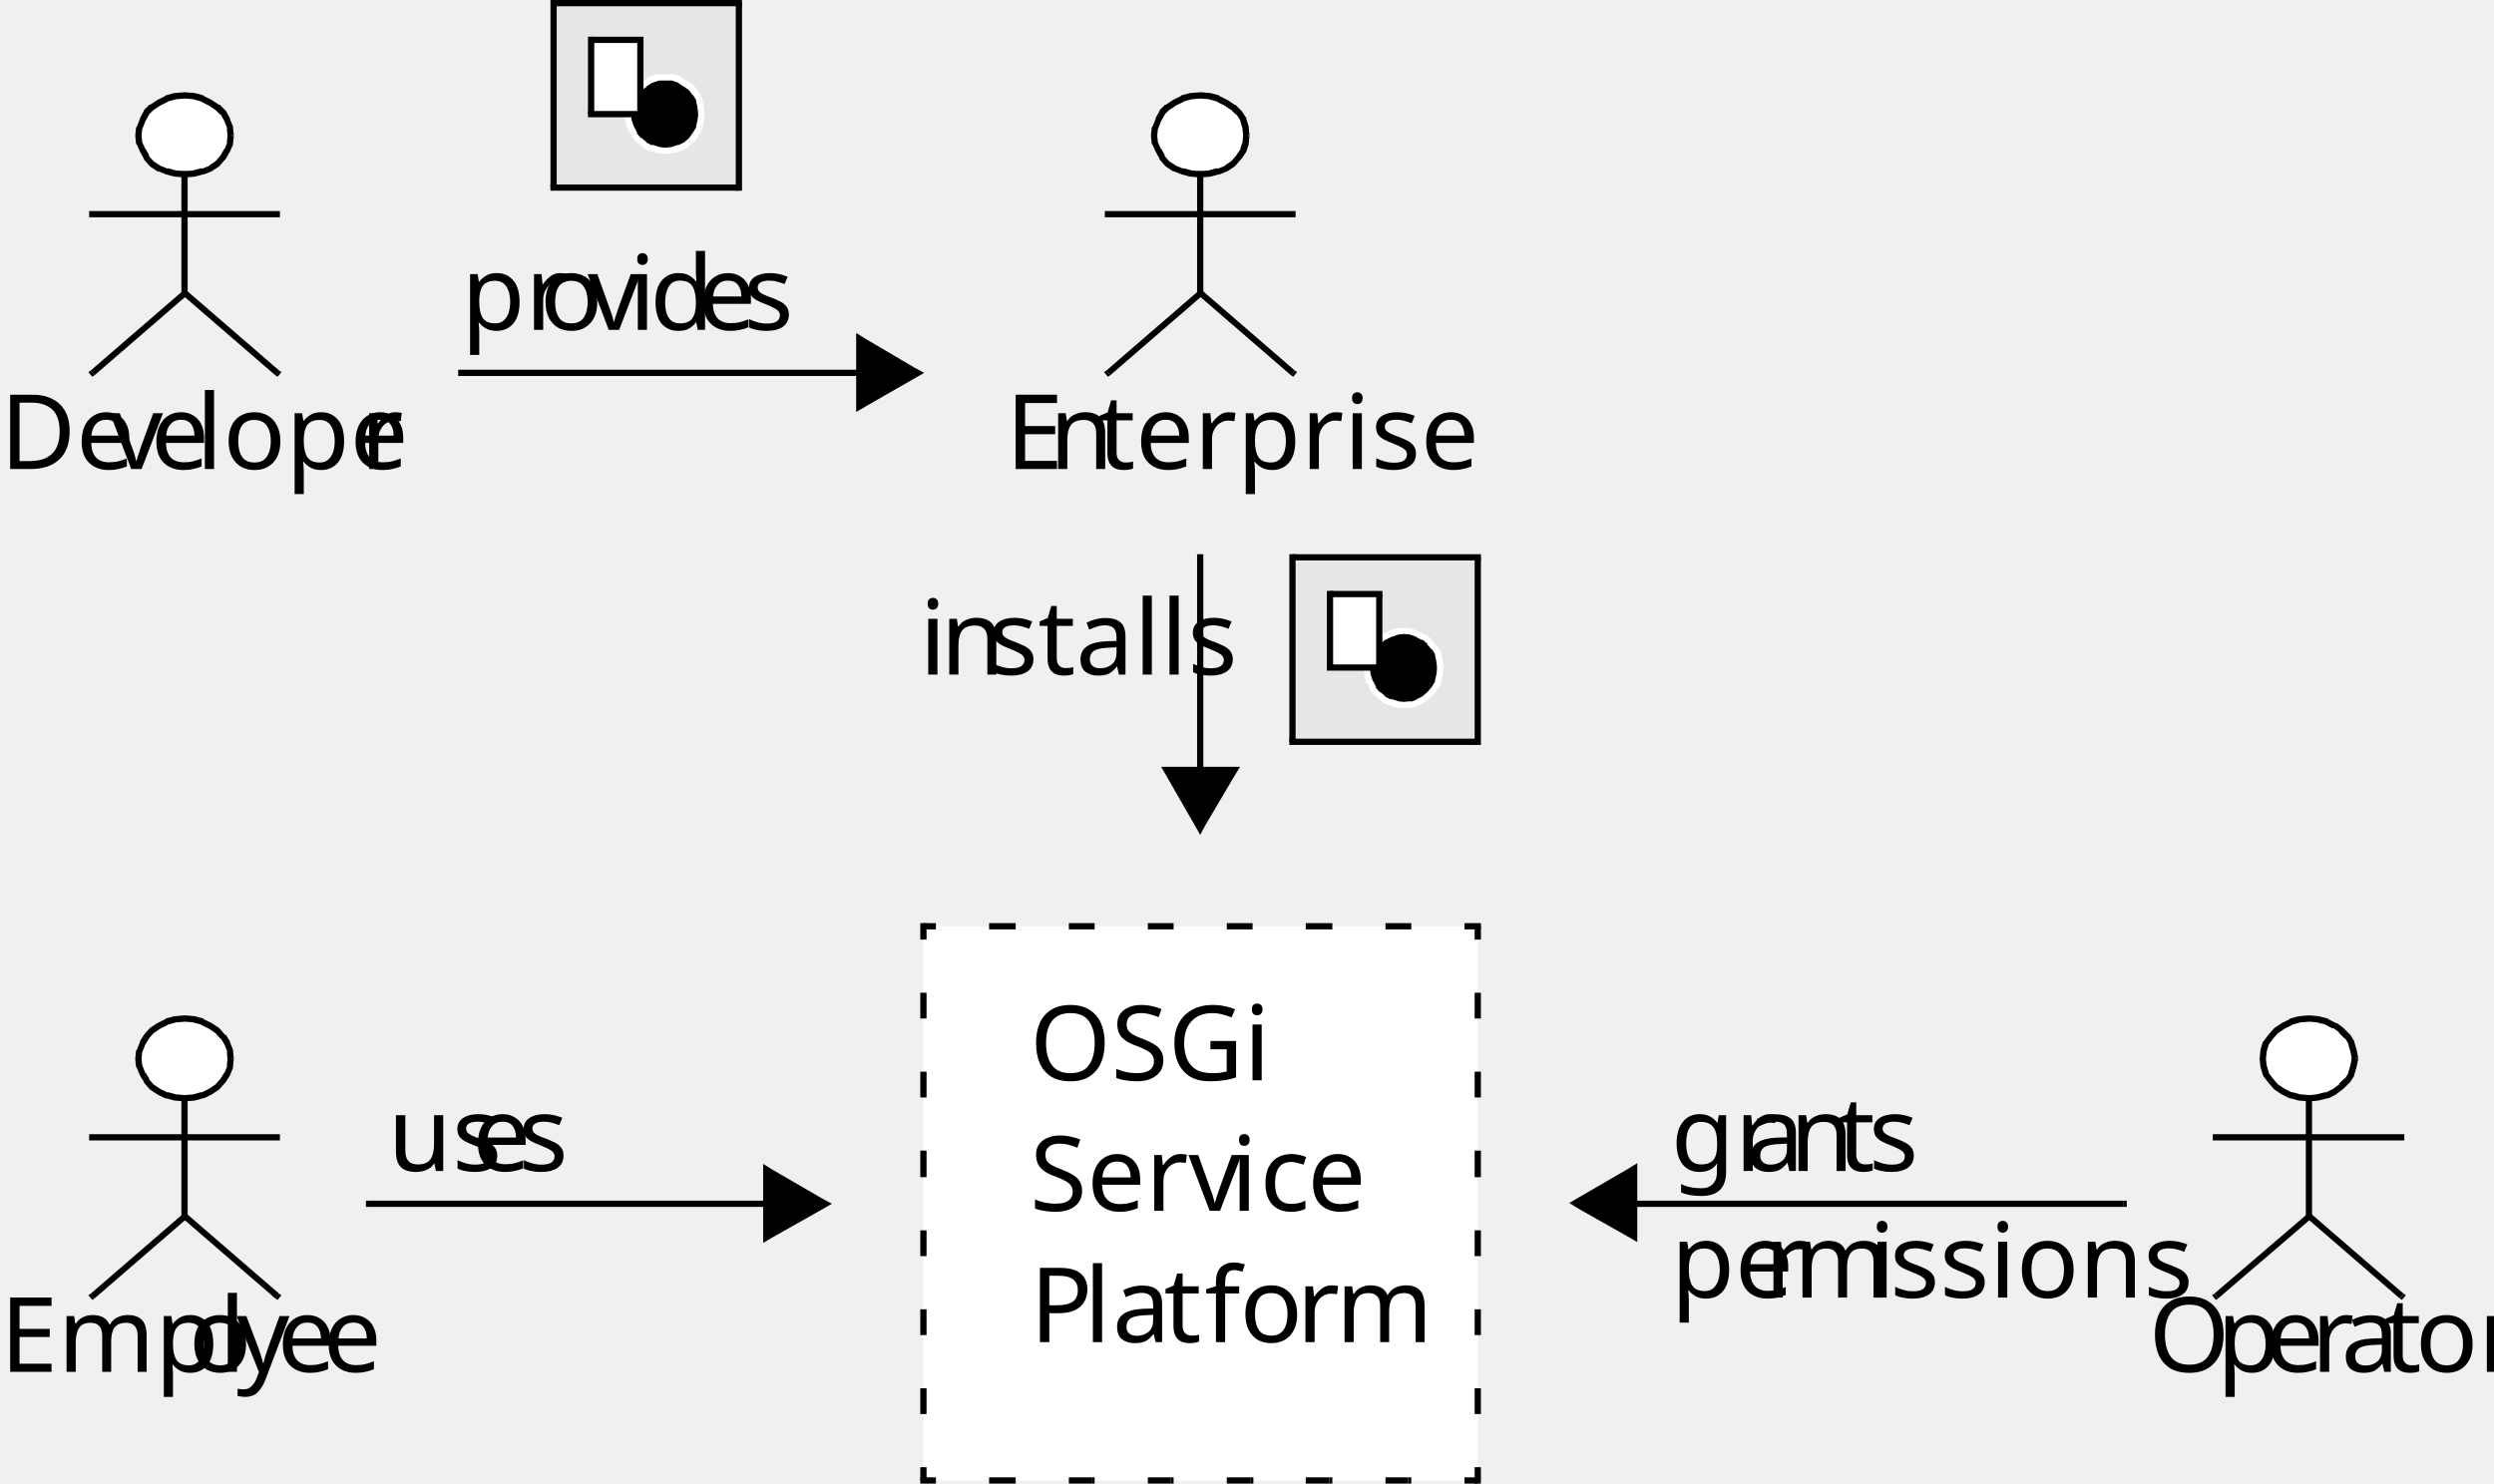
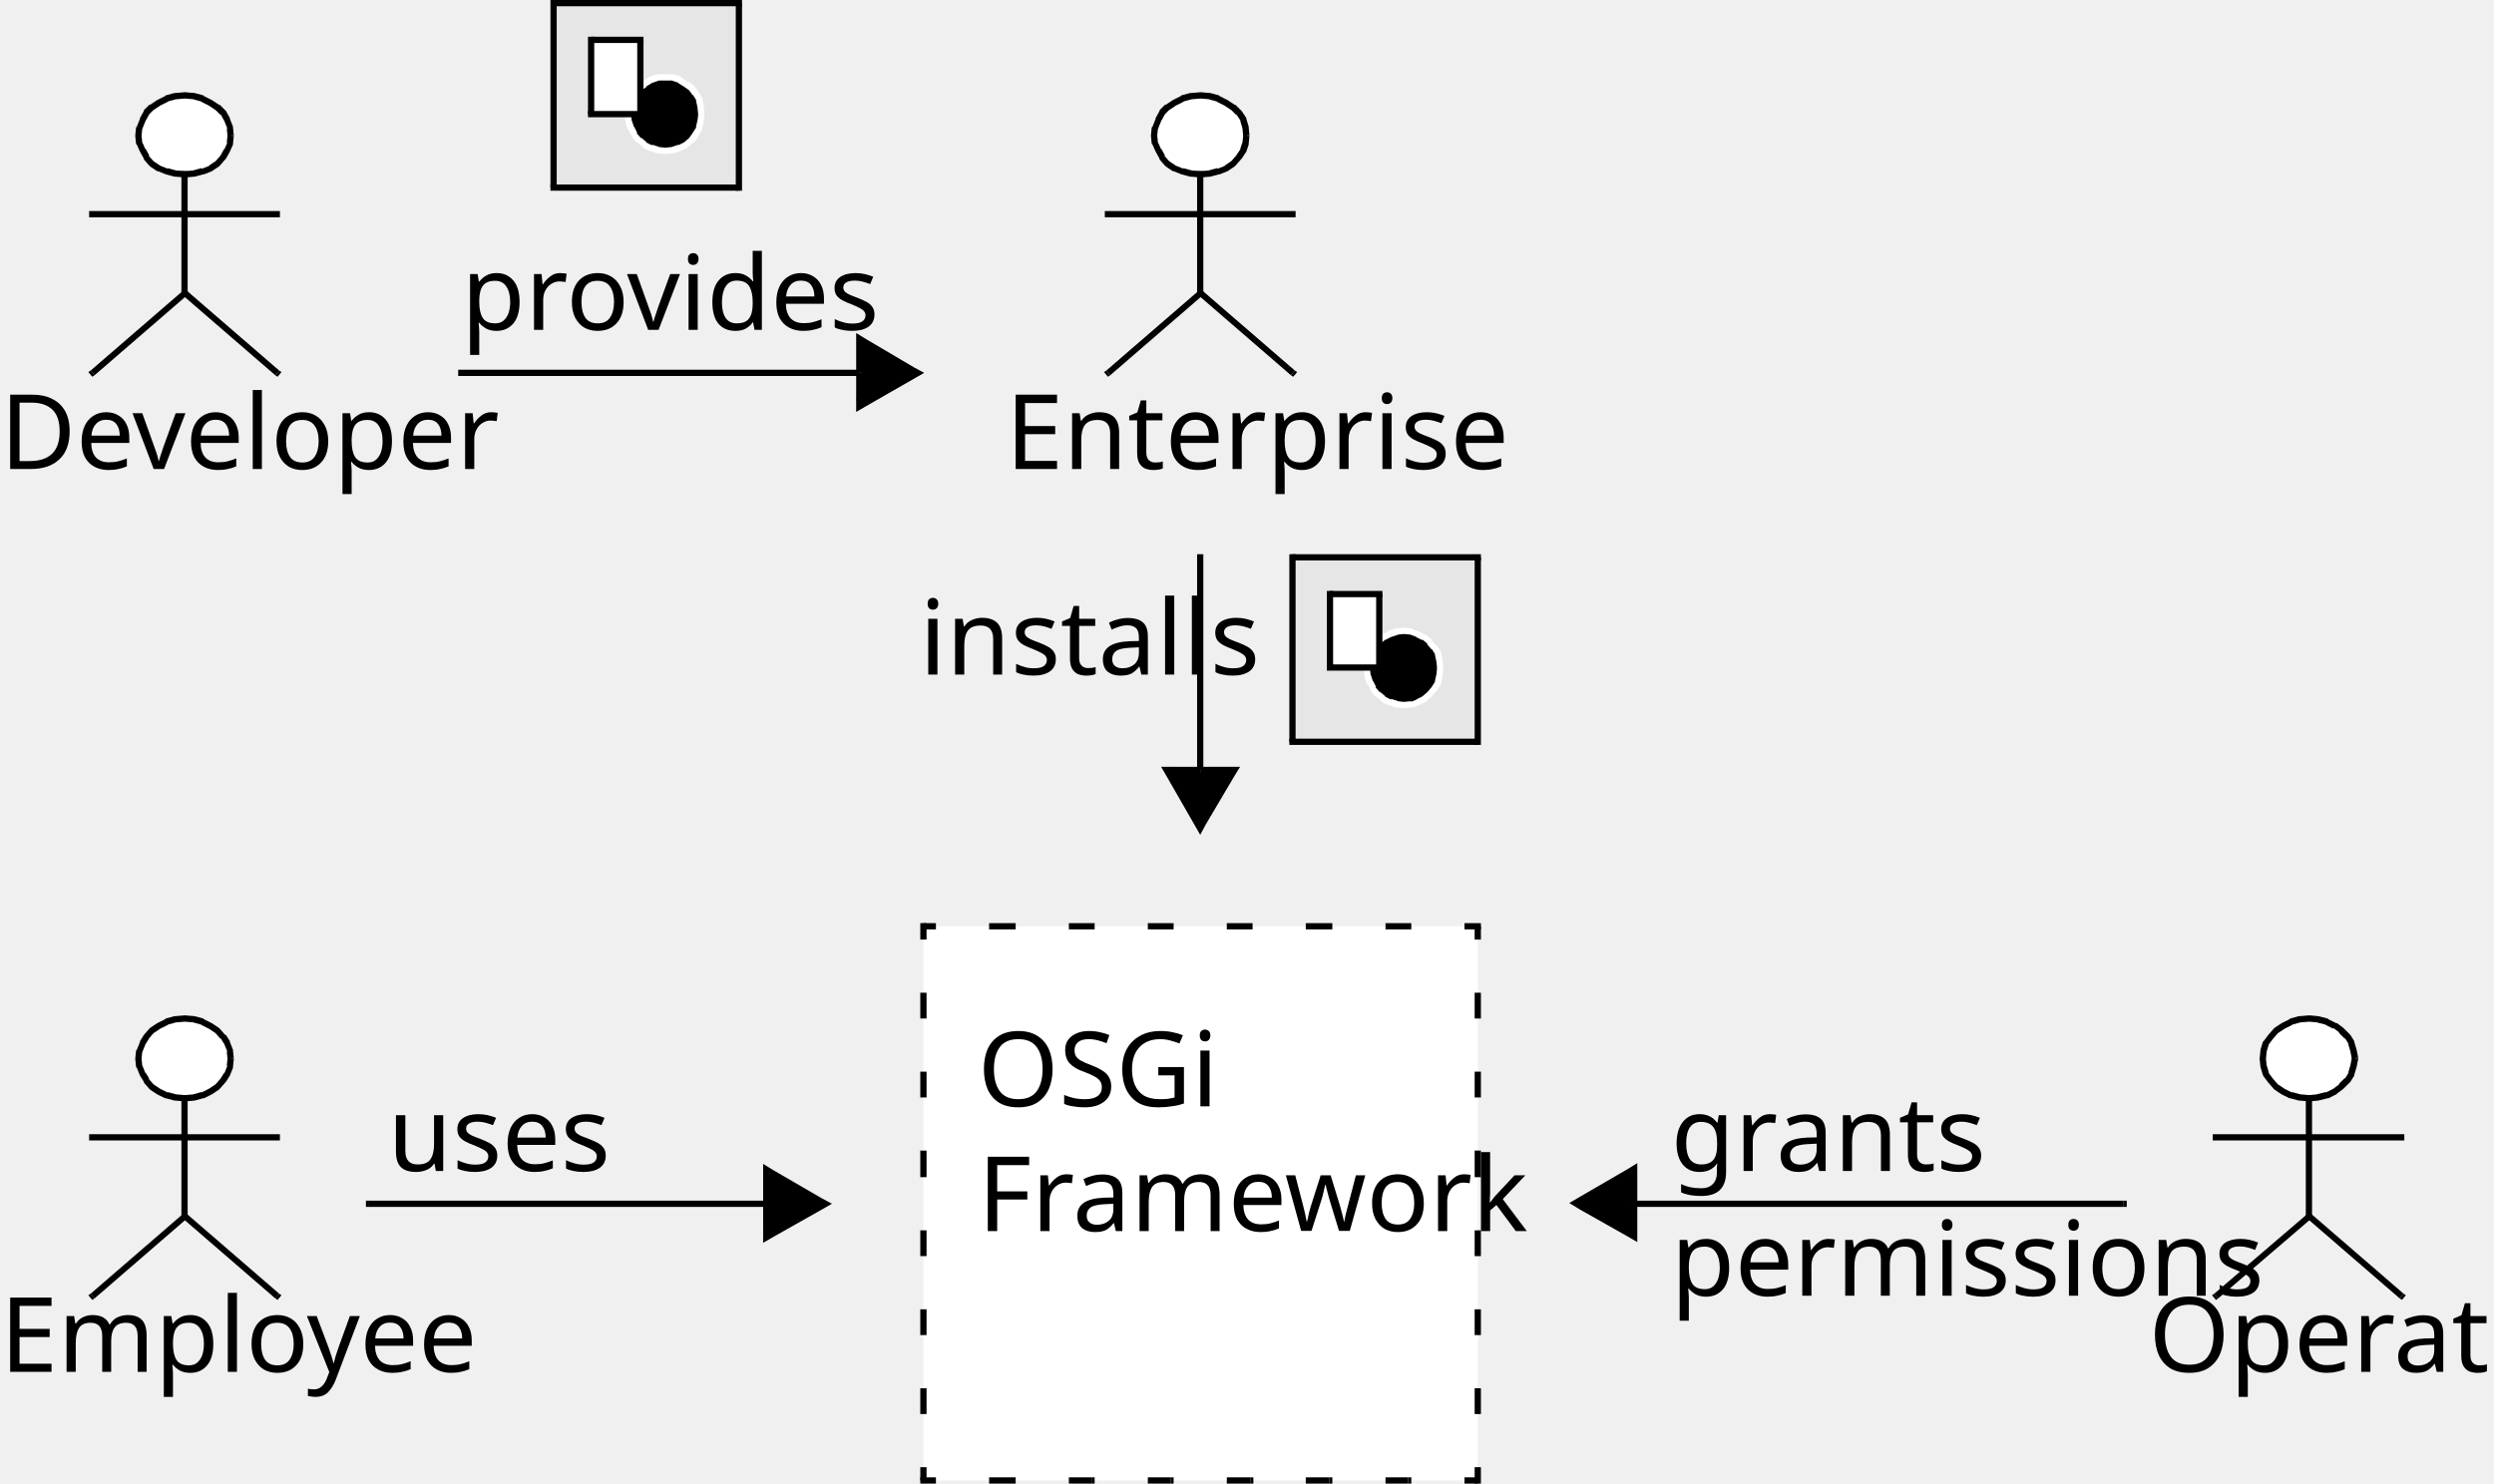
- <svg xmlns="http://www.w3.org/2000/svg" version="1.1" id="Layer_1" x="0px" y="0px" width="191.381px" height="113.879px" viewBox="0 0 191.381 113.879" style="enable-background:new 0 0 191.381 113.879;" xml:space="preserve">
-   <rect x="99.21" y="42.899" style="fill:#E6E6E6;" width="14.22" height="14.16" />
-   <polyline style="fill:#FFFFFF;" points="17.7,10.38 17.64,9.779 17.4,9.18 17.1,8.64 16.68,8.22 16.14,7.859 15.54,7.56 14.88,7.38   14.16,7.319 13.44,7.38 12.78,7.56 12.18,7.859 11.64,8.22 11.22,8.64 10.92,9.18 10.68,9.779 10.62,10.38 10.68,10.979   10.92,11.52 11.22,12.06 11.64,12.54 12.18,12.899 12.78,13.14 13.44,13.319 14.16,13.38 14.88,13.319 15.54,13.14 16.14,12.899   16.68,12.54 17.1,12.06 17.4,11.52 17.64,10.979 17.7,10.38 " />
+ <svg xmlns="http://www.w3.org/2000/svg" version="1.1" id="Layer_1" x="0px" y="0px" width="191.381px" height="113.879px" viewBox="0 0 191.381 113.879" enable-background="new 0 0 191.381 113.879" xml:space="preserve">
+   <rect x="99.21" y="42.899" fill="#E6E6E6" width="14.221" height="14.16" />
+   <polyline fill="#FFFFFF" points="17.7,10.38 17.64,9.779 17.4,9.18 17.1,8.64 16.68,8.22 16.14,7.859 15.54,7.56 14.88,7.38   14.16,7.319 13.44,7.38 12.78,7.56 12.18,7.859 11.64,8.22 11.22,8.64 10.92,9.18 10.68,9.779 10.62,10.38 10.68,10.979   10.92,11.52 11.22,12.06 11.64,12.54 12.18,12.899 12.78,13.14 13.44,13.319 14.16,13.38 14.88,13.319 15.54,13.14 16.14,12.899   16.68,12.54 17.1,12.06 17.4,11.52 17.64,10.979 17.7,10.38 " />
  <polyline points="17.46,10.439 17.4,9.84 17.46,9.899 17.22,9.3 16.92,8.76 16.92,8.819 16.5,8.399 16.56,8.46 16.02,8.1 15.42,7.8   15.48,7.8 14.82,7.62 14.88,7.62 14.16,7.56 14.22,7.56 13.5,7.62 12.84,7.8 12.9,7.8 12.3,8.1 11.76,8.46 11.82,8.399 11.4,8.819   11.46,8.76 11.16,9.3 10.92,9.899 10.92,9.84 10.86,10.439 10.86,10.38 10.92,10.979 10.92,10.92 11.16,11.46 11.16,11.399   11.46,11.939 11.4,11.939 11.82,12.42 11.76,12.359 12.3,12.72 12.9,12.96 12.84,12.899 13.5,13.08 14.22,13.14 14.16,13.14   14.88,13.08 14.82,13.08 15.48,12.899 15.48,12.96 16.08,12.72 16.02,12.72 16.56,12.359 16.5,12.42 16.92,11.939 17.22,11.399   17.22,11.46 17.46,10.92 17.4,10.979 17.46,10.38 17.94,10.439 17.88,11.04 17.88,11.1 17.64,11.64 17.34,12.18 17.28,12.24   16.86,12.72 16.8,12.779 16.26,13.14 15.66,13.38 15.6,13.38 14.94,13.56 14.22,13.62 14.16,13.62 13.44,13.56 13.38,13.56   12.72,13.38 12.12,13.14 12.06,13.14 11.52,12.779 11.46,12.72 11.04,12.24 11.04,12.18 10.74,11.64 10.5,11.1 10.44,11.04   10.38,10.439 10.38,10.38 10.44,9.779 10.5,9.72 10.74,9.12 10.74,9.06 11.04,8.52 11.04,8.46 11.46,8.04 11.52,8.04 12.06,7.68   12.66,7.38 12.72,7.319 13.38,7.14 13.44,7.14 14.16,7.08 14.22,7.08 14.94,7.14 15.6,7.319 15.66,7.38 16.26,7.68 16.8,8.04   16.86,8.04 17.34,8.52 17.64,9.06 17.64,9.12 17.88,9.72 17.88,9.779 17.94,10.38 " />
  <polyline points="17.46,10.38 17.46,10.439 17.94,10.38 17.94,10.439 " />
  <rect x="13.92" y="13.14" width="0.48" height="0.24" />
  <rect x="13.92" y="13.38" width="0.48" height="9.36" />
  <polyline points="14.34,22.319 14.16,22.2 13.86,22.56 14.04,22.68 " />
  <polyline points="21.42,28.439 21.6,28.56 21.3,28.92 21.12,28.8 " />
  <polyline points="14.34,22.319 14.04,22.68 21.12,28.8 21.42,28.439 " />
  <polyline points="14.34,22.68 14.52,22.56 14.22,22.2 14.04,22.319 " />
  <polyline points="7.26,28.8 7.08,28.92 6.78,28.56 6.96,28.439 " />
  <polyline points="14.34,22.68 14.04,22.319 6.96,28.439 7.26,28.8 " />
  <rect x="6.84" y="16.2" width="14.64" height="0.479" />
-   <polyline style="fill:#FFFFFF;" points="95.64,10.38 95.58,9.779 95.4,9.18 95.04,8.64 94.62,8.22 94.08,7.859 93.48,7.56   92.82,7.38 92.1,7.319 91.379,7.38 90.72,7.56 90.12,7.859 89.58,8.22 89.16,8.64 88.86,9.18 88.62,9.779 88.56,10.38 88.62,10.979   88.86,11.52 89.16,12.06 89.58,12.54 90.12,12.899 90.72,13.14 91.379,13.319 92.1,13.38 92.82,13.319 93.48,13.14 94.08,12.899   94.62,12.54 95.04,12.06 95.4,11.52 95.58,10.979 95.64,10.38 " />
+   <polyline fill="#FFFFFF" points="95.64,10.38 95.58,9.779 95.4,9.18 95.04,8.64 94.62,8.22 94.08,7.859 93.48,7.56 92.82,7.38   92.1,7.319 91.379,7.38 90.72,7.56 90.12,7.859 89.58,8.22 89.16,8.64 88.86,9.18 88.62,9.779 88.56,10.38 88.62,10.979   88.86,11.52 89.16,12.06 89.58,12.54 90.12,12.899 90.72,13.14 91.379,13.319 92.1,13.38 92.82,13.319 93.48,13.14 94.08,12.899   94.62,12.54 95.04,12.06 95.4,11.52 95.58,10.979 95.64,10.38 " />
  <polyline points="95.4,10.439 95.339,9.84 95.16,9.24 95.22,9.3 94.86,8.76 94.86,8.819 94.44,8.399 94.5,8.46 93.959,8.1   93.36,7.8 93.419,7.8 92.76,7.62 92.82,7.62 92.1,7.56 92.16,7.56 91.44,7.62 90.78,7.8 90.839,7.8 90.24,8.1 89.7,8.46   89.76,8.399 89.339,8.819 89.4,8.76 89.1,9.3 88.86,9.899 88.86,9.84 88.799,10.439 88.799,10.38 88.86,10.979 88.86,10.92   89.1,11.46 89.1,11.399 89.4,11.939 89.339,11.939 89.76,12.42 89.7,12.359 90.24,12.72 90.839,12.96 90.78,12.899 91.44,13.08   92.16,13.14 92.1,13.14 92.82,13.08 92.76,13.08 93.419,12.899 93.419,12.96 94.02,12.72 93.959,12.72 94.5,12.359 94.44,12.42   94.86,11.939 95.22,11.399 95.16,11.46 95.339,10.92 95.339,10.979 95.4,10.38 95.879,10.439 95.82,11.04 95.82,11.1 95.64,11.64   95.28,12.18 95.22,12.24 94.799,12.72 94.74,12.779 94.2,13.14 93.6,13.38 93.54,13.38 92.879,13.56 92.16,13.62 92.1,13.62   91.379,13.56 91.32,13.56 90.66,13.38 90.06,13.14 90,13.14 89.459,12.779 89.4,12.72 88.98,12.24 88.98,12.18 88.68,11.64   88.44,11.1 88.379,11.04 88.32,10.439 88.32,10.38 88.379,9.779 88.44,9.72 88.68,9.12 88.68,9.06 88.98,8.52 88.98,8.46 89.4,8.04   89.459,8.04 90,7.68 90.6,7.38 90.66,7.319 91.32,7.14 91.379,7.14 92.1,7.08 92.16,7.08 92.879,7.14 93.54,7.319 93.6,7.38   94.2,7.68 94.74,8.04 94.799,8.04 95.28,8.52 95.64,9.06 95.64,9.12 95.82,9.72 95.82,9.779 95.879,10.38 " />
  <polyline points="95.4,10.38 95.4,10.439 95.879,10.38 95.879,10.439 " />
  <rect x="91.86" y="13.14" width="0.479" height="9.601" />
  <polyline points="92.28,22.319 92.1,22.2 91.799,22.56 91.98,22.68 " />
  <polyline points="99.36,28.439 99.54,28.56 99.24,28.92 99.06,28.8 " />
  <polyline points="92.28,22.319 91.98,22.68 99.06,28.8 99.36,28.439 " />
  <polyline points="92.28,22.68 92.459,22.56 92.16,22.2 91.98,22.319 " />
  <polyline points="85.2,28.8 85.02,28.92 84.72,28.56 84.9,28.439 " />
  <polyline points="92.28,22.68 91.98,22.319 84.9,28.439 85.2,28.8 " />
  <rect x="84.78" y="16.2" width="14.64" height="0.479" />
-   <polyline style="fill:#FFFFFF;" points="180.72,81.241 180.601,80.64 180.419,80.04 180.12,79.56 179.64,79.081 179.16,78.719   178.56,78.42 177.839,78.241 177.181,78.18 176.459,78.241 175.799,78.42 175.2,78.719 174.66,79.081 174.24,79.56 173.879,80.04   173.7,80.64 173.64,81.241 173.7,81.84 173.879,82.439 174.24,82.92 174.66,83.399 175.2,83.76 175.799,84.06 176.459,84.241   177.181,84.299 177.839,84.241 178.56,84.06 179.16,83.76 179.64,83.399 180.12,82.92 180.419,82.439 180.601,81.84 180.72,81.241   " />
-   <polyline points="180.479,81.299 180.36,80.7 180.181,80.1 180.24,80.161 179.94,79.68 179.94,79.741 179.459,79.26 179.521,79.26   179.04,78.899 179.04,78.959 178.44,78.661 178.5,78.661 177.78,78.479 177.839,78.479 177.181,78.42 177.24,78.42 176.521,78.479   175.86,78.661 175.919,78.661 175.319,78.959 174.78,79.319 174.839,79.26 174.419,79.741 174.06,80.219 174.12,80.1 173.94,80.7   173.879,81.299 173.879,81.241 173.94,81.84 173.94,81.779 174.12,82.379 174.06,82.319 174.419,82.799 174.839,83.279   174.78,83.219 175.319,83.581 175.919,83.879 175.86,83.819 176.521,84 177.24,84.06 177.181,84.06 177.839,84 177.78,84   178.5,83.819 178.44,83.879 179.04,83.581 179.521,83.219 179.459,83.219 179.94,82.741 179.94,82.799 180.24,82.319   180.181,82.379 180.36,81.779 180.479,81.18 180.959,81.299 180.839,81.899 180.66,82.5 180.66,82.56 180.36,83.04 179.819,83.581   179.339,83.939 179.28,84 178.681,84.299 178.62,84.299 177.899,84.479 177.24,84.54 177.181,84.54 176.459,84.479 176.399,84.479   175.74,84.299 175.681,84.299 175.08,84 174.54,83.64 174.479,83.581 174.06,83.1 173.7,82.62 173.64,82.5 173.459,81.899   173.399,81.299 173.399,81.241 173.459,80.64 173.459,80.581 173.64,79.979 173.7,79.92 174.06,79.439 174.479,78.959   174.54,78.899 175.08,78.54 175.681,78.241 175.74,78.18 176.399,78 176.459,78 177.181,77.939 177.24,77.939 177.899,78   178.62,78.18 178.681,78.241 179.28,78.54 179.339,78.54 179.819,78.899 180.36,79.439 180.66,79.92 180.66,79.979 180.839,80.581   180.959,81.18 " />
+   <polyline fill="#FFFFFF" points="180.72,81.241 180.601,80.641 180.419,80.04 180.12,79.561 179.64,79.081 179.16,78.719   178.56,78.42 177.839,78.241 177.181,78.18 176.459,78.241 175.799,78.42 175.2,78.719 174.66,79.081 174.24,79.561 173.879,80.04   173.7,80.641 173.64,81.241 173.7,81.84 173.879,82.439 174.24,82.92 174.66,83.398 175.2,83.76 175.799,84.061 176.459,84.241   177.181,84.299 177.839,84.241 178.56,84.061 179.16,83.76 179.64,83.398 180.12,82.92 180.419,82.439 180.601,81.84 180.72,81.241   " />
+   <polyline points="180.479,81.299 180.36,80.7 180.181,80.1 180.24,80.161 179.94,79.68 179.94,79.741 179.459,79.26 179.521,79.26   179.04,78.898 179.04,78.959 178.44,78.661 178.5,78.661 177.78,78.479 177.839,78.479 177.181,78.42 177.24,78.42 176.521,78.479   175.86,78.661 175.919,78.661 175.319,78.959 174.78,79.318 174.839,79.26 174.419,79.741 174.06,80.219 174.12,80.1 173.94,80.7   173.879,81.299 173.879,81.241 173.94,81.84 173.94,81.779 174.12,82.379 174.06,82.318 174.419,82.799 174.839,83.279   174.78,83.219 175.319,83.581 175.919,83.879 175.86,83.818 176.521,84 177.24,84.061 177.181,84.061 177.839,84 177.78,84   178.5,83.818 178.44,83.879 179.04,83.581 179.521,83.219 179.459,83.219 179.94,82.741 179.94,82.799 180.24,82.318   180.181,82.379 180.36,81.779 180.479,81.18 180.959,81.299 180.839,81.898 180.66,82.5 180.66,82.561 180.36,83.04 179.819,83.581   179.339,83.939 179.28,84 178.681,84.299 178.62,84.299 177.899,84.479 177.24,84.54 177.181,84.54 176.459,84.479 176.399,84.479   175.74,84.299 175.681,84.299 175.08,84 174.54,83.641 174.479,83.581 174.06,83.1 173.7,82.62 173.64,82.5 173.459,81.898   173.399,81.299 173.399,81.241 173.459,80.641 173.459,80.581 173.64,79.979 173.7,79.92 174.06,79.439 174.479,78.959   174.54,78.898 175.08,78.54 175.681,78.241 175.74,78.18 176.399,78 176.459,78 177.181,77.939 177.24,77.939 177.899,78   178.62,78.18 178.681,78.241 179.28,78.54 179.339,78.54 179.819,78.898 180.36,79.439 180.66,79.92 180.66,79.979 180.839,80.581   180.959,81.18 " />
  <polyline points="180.479,81.18 180.479,81.299 180.959,81.18 180.959,81.299 " />
-   <rect x="176.94" y="84.06" width="0.479" height="9.54" />
-   <polyline points="177.36,93.18 177.181,93.06 176.879,93.42 177.06,93.54 " />
+   <rect x="176.94" y="84.061" width="0.479" height="9.539" />
+   <polyline points="177.36,93.18 177.181,93.061 176.879,93.42 177.06,93.54 " />
  <polyline points="184.44,99.299 184.62,99.42 184.319,99.779 184.14,99.661 " />
  <polyline points="177.36,93.18 177.06,93.54 184.14,99.661 184.44,99.299 " />
-   <polyline points="177.36,93.54 177.54,93.42 177.24,93.06 177.06,93.18 " />
+   <polyline points="177.36,93.54 177.54,93.42 177.24,93.061 177.06,93.18 " />
  <polyline points="170.22,99.661 170.04,99.779 169.74,99.42 169.919,99.299 " />
  <polyline points="177.36,93.54 177.06,93.18 169.919,99.299 170.22,99.661 " />
-   <rect x="169.799" y="87.06" width="14.7" height="0.479" />
-   <text transform="matrix(1 0 0 1 0 36.0005)" style="font-family:'ProductusBook'; font-size:7.98;">De</text>
-   <text transform="matrix(1 0 0 1 8.4429 36.0005)" style="font-family:'ProductusBook'; font-size:7.98;">v</text>
-   <text transform="matrix(1 0 0 1 11.563 36.0005)" style="font-family:'ProductusBook'; font-size:7.98;">e</text>
-   <text transform="matrix(1 0 0 1 15.0498 36.0005)" style="font-family:'ProductusBook'; font-size:7.98;">lope</text>
-   <text transform="matrix(1 0 0 1 27.6582 36.0005)" style="font-family:'ProductusBook'; font-size:7.98;">r</text>
-   <text transform="matrix(1 0 0 1 164.8799 105.3003)" style="font-family:'ProductusBook'; font-size:7.98;">O</text>
-   <text transform="matrix(1 0 0 1 170.1074 105.3003)" style="font-family:'ProductusBook'; font-size:7.98;">p</text>
-   <text transform="matrix(1 0 0 1 173.8252 105.3003)" style="font-family:'ProductusBook'; font-size:7.98;">e</text>
-   <text transform="matrix(1 0 0 1 177.3604 105.3003)" style="font-family:'ProductusBook'; font-size:7.98;">r</text>
-   <text transform="matrix(1 0 0 1 179.6357 105.3003)" style="font-family:'ProductusBook'; font-size:7.98;">a</text>
-   <text transform="matrix(1 0 0 1 182.9395 105.3003)" style="font-family:'ProductusBook'; font-size:7.98;">t</text>
-   <text transform="matrix(1 0 0 1 185.333 105.3003)" style="font-family:'ProductusBook'; font-size:7.98;">or</text>
-   <text transform="matrix(1 0 0 1 77.1597 36.0005)" style="font-family:'ProductusBook'; font-size:7.98;">E</text>
-   <text transform="matrix(1 0 0 1 80.5269 36.0005)" style="font-family:'ProductusBook'; font-size:7.98;">n</text>
-   <text transform="matrix(1 0 0 1 84.2456 36.0005)" style="font-family:'ProductusBook'; font-size:7.98;">terprise</text>
-   <rect x="70.86" y="71.1" style="fill:#FFFFFF;" width="42.54" height="42.54" />
+   <rect x="169.799" y="87.061" width="14.7" height="0.479" />
+   <text transform="matrix(1 0 0 1 0 36)" font-family="'ProductusBook'" font-size="7.98">Developer</text>
+   <text transform="matrix(1 0 0 1 164.8799 105.3008)" font-family="'ProductusBook'" font-size="7.98">Operator</text>
+   <text transform="matrix(1 0 0 1 77.1597 36)" font-family="'ProductusBook'" font-size="7.98">Enterprise</text>
+   <rect x="70.86" y="71.1" fill="#FFFFFF" width="42.54" height="42.541" />
  <rect x="70.62" y="70.859" width="0.48" height="1.261" />
  <rect x="70.86" y="70.859" width="0.96" height="0.479" />
  <rect x="75.9" y="70.859" width="2.04" height="0.479" />
  <rect x="82.02" y="70.859" width="1.979" height="0.479" />
  <rect x="88.08" y="70.859" width="1.98" height="0.479" />
  <rect x="94.14" y="70.859" width="1.979" height="0.479" />
  <rect x="100.2" y="70.859" width="2.04" height="0.479" />
  <rect x="106.319" y="70.859" width="1.979" height="0.479" />
  <rect x="112.379" y="70.859" width="1.261" height="0.479" />
  <rect x="113.16" y="71.1" width="0.479" height="1.021" />
  <rect x="113.16" y="76.2" width="0.479" height="1.979" />
  <rect x="113.16" y="82.26" width="0.479" height="1.98" />
-   <rect x="113.16" y="88.319" width="0.479" height="2.04" />
+   <rect x="113.16" y="88.318" width="0.479" height="2.041" />
  <rect x="113.16" y="94.439" width="0.479" height="1.979" />
  <rect x="113.16" y="100.5" width="0.479" height="1.979" />
-   <rect x="113.16" y="106.56" width="0.479" height="1.979" />
+   <rect x="113.16" y="106.561" width="0.479" height="1.979" />
  <rect x="113.16" y="112.62" width="0.479" height="1.26" />
-   <rect x="112.379" y="113.399" width="1.021" height="0.48" />
-   <rect x="108.06" y="113.399" width="0.239" height="0.48" />
-   <rect x="106.319" y="113.399" width="1.74" height="0.48" />
-   <rect x="102" y="113.399" width="0.24" height="0.48" />
-   <rect x="100.2" y="113.399" width="1.8" height="0.48" />
-   <rect x="95.94" y="113.399" width="0.24" height="0.48" />
-   <rect x="94.14" y="113.399" width="1.8" height="0.48" />
-   <rect x="89.82" y="113.399" width="0.24" height="0.48" />
-   <rect x="88.08" y="113.399" width="1.74" height="0.48" />
-   <rect x="83.76" y="113.399" width="0.239" height="0.48" />
-   <rect x="82.02" y="113.399" width="1.74" height="0.48" />
-   <rect x="77.7" y="113.399" width="0.24" height="0.48" />
-   <rect x="75.9" y="113.399" width="1.8" height="0.48" />
-   <rect x="70.62" y="113.399" width="1.2" height="0.48" />
+   <rect x="112.379" y="113.398" width="1.021" height="0.48" />
+   <rect x="108.06" y="113.398" width="0.239" height="0.48" />
+   <rect x="106.319" y="113.398" width="1.74" height="0.48" />
+   <rect x="102" y="113.398" width="0.24" height="0.48" />
+   <rect x="100.2" y="113.398" width="1.8" height="0.48" />
+   <rect x="95.94" y="113.398" width="0.24" height="0.48" />
+   <rect x="94.14" y="113.398" width="1.8" height="0.48" />
+   <rect x="89.82" y="113.398" width="0.24" height="0.48" />
+   <rect x="88.08" y="113.398" width="1.74" height="0.48" />
+   <rect x="83.76" y="113.398" width="0.239" height="0.48" />
+   <rect x="82.02" y="113.398" width="1.74" height="0.48" />
+   <rect x="77.7" y="113.398" width="0.24" height="0.48" />
+   <rect x="75.9" y="113.398" width="1.8" height="0.48" />
+   <rect x="70.62" y="113.398" width="1.2" height="0.48" />
  <rect x="70.62" y="112.62" width="0.48" height="1.021" />
-   <rect x="70.62" y="106.56" width="0.48" height="1.979" />
+   <rect x="70.62" y="106.561" width="0.48" height="1.979" />
  <rect x="70.62" y="100.5" width="0.48" height="1.979" />
  <rect x="70.62" y="94.439" width="0.48" height="1.979" />
-   <rect x="70.62" y="88.319" width="0.48" height="2.04" />
+   <rect x="70.62" y="88.318" width="0.48" height="2.041" />
  <rect x="70.62" y="82.26" width="0.48" height="1.98" />
  <rect x="70.62" y="76.2" width="0.48" height="1.979" />
-   <text transform="matrix(1 0 0 1 79.02 82.9204)" style="font-family:'ProductusSemibold'; font-size:7.98;">OSGi</text>
-   <text transform="matrix(1 0 0 1 96.5762 82.9204)" style="font-family:'ProductusSemibold'; font-size:7.98;"> </text>
-   <text transform="matrix(1 0 0 1 79.02 92.9399)" style="font-family:'ProductusSemibold'; font-size:7.98;">Serv</text>
-   <text transform="matrix(1 0 0 1 94.4531 92.9399)" style="font-family:'ProductusSemibold'; font-size:7.98;">i</text>
-   <text transform="matrix(1 0 0 1 96.6709 92.9399)" style="font-family:'ProductusSemibold'; font-size:7.98;">c</text>
-   <text transform="matrix(1 0 0 1 100.3262 92.9399)" style="font-family:'ProductusSemibold'; font-size:7.98;">e</text>
-   <text transform="matrix(1 0 0 1 104.459 92.9399)" style="font-family:'ProductusSemibold'; font-size:7.98;"> </text>
-   <text transform="matrix(1 0 0 1 79.02 103.02)" style="font-family:'ProductusSemibold'; font-size:7.98;">P</text>
-   <text transform="matrix(1 0 0 1 83.1938 103.02)" style="font-family:'ProductusSemibold'; font-size:7.98;">l</text>
-   <text transform="matrix(1 0 0 1 85.3481 103.02)" style="font-family:'ProductusSemibold'; font-size:7.98;">a</text>
-   <text transform="matrix(1 0 0 1 89.314 103.02)" style="font-family:'ProductusSemibold'; font-size:7.98;">t</text>
-   <text transform="matrix(1 0 0 1 92.4341 103.02)" style="font-family:'ProductusSemibold'; font-size:7.98;">f</text>
-   <text transform="matrix(1 0 0 1 95.1309 103.02)" style="font-family:'ProductusSemibold'; font-size:7.98;">o</text>
-   <text transform="matrix(1 0 0 1 99.5039 103.02)" style="font-family:'ProductusSemibold'; font-size:7.98;">r</text>
-   <text transform="matrix(1 0 0 1 102.5039 103.02)" style="font-family:'ProductusSemibold'; font-size:7.98;">m</text>
-   <polyline style="fill:#FFFFFF;" points="17.7,81.241 17.64,80.64 17.4,80.04 17.1,79.56 16.68,79.081 16.14,78.719 15.54,78.42   14.88,78.241 14.16,78.18 13.44,78.241 12.78,78.42 12.18,78.719 11.64,79.081 11.22,79.56 10.92,80.04 10.68,80.64 10.62,81.241   10.68,81.84 10.92,82.439 11.22,82.92 11.64,83.399 12.18,83.76 12.78,84.06 13.44,84.241 14.16,84.299 14.88,84.241 15.54,84.06   16.14,83.76 16.68,83.399 17.1,82.92 17.4,82.439 17.64,81.84 17.7,81.241 " />
-   <polyline points="17.46,81.299 17.4,80.7 17.46,80.76 17.22,80.161 16.92,79.68 16.92,79.741 16.5,79.26 16.56,79.319 16.02,78.959   15.42,78.661 15.48,78.661 14.82,78.479 14.88,78.479 14.16,78.42 14.22,78.42 13.5,78.479 12.84,78.661 12.9,78.661 12.3,78.959   11.76,79.319 11.82,79.26 11.4,79.741 11.46,79.68 11.16,80.161 10.92,80.76 10.92,80.7 10.86,81.299 10.86,81.241 10.92,81.84   10.92,81.779 11.16,82.379 11.16,82.319 11.46,82.799 11.4,82.799 11.82,83.279 11.76,83.219 12.3,83.581 12.9,83.879 12.84,83.819   13.5,84 14.22,84.06 14.16,84.06 14.88,84 14.82,84 15.48,83.819 15.42,83.879 16.02,83.581 16.56,83.219 16.5,83.279 16.92,82.799   17.22,82.319 17.22,82.379 17.46,81.779 17.4,81.84 17.46,81.241 17.94,81.299 17.88,81.899 17.88,81.959 17.64,82.56 17.34,83.04   17.28,83.1 16.86,83.581 16.8,83.64 16.26,84 15.66,84.299 15.6,84.299 14.94,84.479 14.22,84.54 14.16,84.54 13.44,84.479   13.38,84.479 12.72,84.299 12.66,84.299 12.06,84 11.52,83.64 11.46,83.581 11.04,83.1 11.04,83.04 10.74,82.56 10.5,81.959   10.44,81.899 10.38,81.299 10.38,81.241 10.44,80.64 10.5,80.581 10.74,79.979 10.74,79.92 11.04,79.439 11.46,78.959 11.52,78.899   12.06,78.54 12.66,78.241 12.72,78.18 13.38,78 13.44,78 14.16,77.939 14.22,77.939 14.94,78 15.6,78.18 15.66,78.241 16.26,78.54   16.8,78.899 16.86,78.959 17.28,79.439 17.34,79.439 17.64,79.92 17.64,79.979 17.88,80.581 17.88,80.64 17.94,81.241 " />
+   <text transform="matrix(1 0 0 1 75.02 84.9199)" enable-background="new    ">
+     <tspan x="0" y="0" font-family="'ProductusSemibold'" font-size="7.98">OSGi</tspan>
+     <tspan x="0" y="9.576" font-family="'ProductusSemibold'" font-size="7.98">Framework</tspan>
+   </text>
+   <polyline fill="#FFFFFF" points="17.7,81.241 17.64,80.641 17.4,80.04 17.1,79.561 16.68,79.081 16.14,78.719 15.54,78.42   14.88,78.241 14.16,78.18 13.44,78.241 12.78,78.42 12.18,78.719 11.64,79.081 11.22,79.561 10.92,80.04 10.68,80.641 10.62,81.241   10.68,81.84 10.92,82.439 11.22,82.92 11.64,83.398 12.18,83.76 12.78,84.061 13.44,84.241 14.16,84.299 14.88,84.241 15.54,84.061   16.14,83.76 16.68,83.398 17.1,82.92 17.4,82.439 17.64,81.84 17.7,81.241 " />
+   <polyline points="17.46,81.299 17.4,80.7 17.46,80.76 17.22,80.161 16.92,79.68 16.92,79.741 16.5,79.26 16.56,79.318 16.02,78.959   15.42,78.661 15.48,78.661 14.82,78.479 14.88,78.479 14.16,78.42 14.22,78.42 13.5,78.479 12.84,78.661 12.9,78.661 12.3,78.959   11.76,79.318 11.82,79.26 11.4,79.741 11.46,79.68 11.16,80.161 10.92,80.76 10.92,80.7 10.86,81.299 10.86,81.241 10.92,81.84   10.92,81.779 11.16,82.379 11.16,82.318 11.46,82.799 11.4,82.799 11.82,83.279 11.76,83.219 12.3,83.581 12.9,83.879 12.84,83.818   13.5,84 14.22,84.061 14.16,84.061 14.88,84 14.82,84 15.48,83.818 15.42,83.879 16.02,83.581 16.56,83.219 16.5,83.279   16.92,82.799 17.22,82.318 17.22,82.379 17.46,81.779 17.4,81.84 17.46,81.241 17.94,81.299 17.88,81.898 17.88,81.959   17.64,82.561 17.34,83.04 17.28,83.1 16.86,83.581 16.8,83.641 16.26,84 15.66,84.299 15.6,84.299 14.94,84.479 14.22,84.54   14.16,84.54 13.44,84.479 13.38,84.479 12.72,84.299 12.66,84.299 12.06,84 11.52,83.641 11.46,83.581 11.04,83.1 11.04,83.04   10.74,82.561 10.5,81.959 10.44,81.898 10.38,81.299 10.38,81.241 10.44,80.641 10.5,80.581 10.74,79.979 10.74,79.92 11.04,79.439   11.46,78.959 11.52,78.898 12.06,78.54 12.66,78.241 12.72,78.18 13.38,78 13.44,78 14.16,77.939 14.22,77.939 14.94,78 15.6,78.18   15.66,78.241 16.26,78.54 16.8,78.898 16.86,78.959 17.28,79.439 17.34,79.439 17.64,79.92 17.64,79.979 17.88,80.581 17.88,80.641   17.94,81.241 " />
  <polyline points="17.46,81.241 17.46,81.299 17.94,81.241 17.94,81.299 " />
-   <rect x="13.92" y="84.06" width="0.48" height="9.54" />
-   <polyline points="14.34,93.18 14.16,93.06 13.86,93.42 14.04,93.54 " />
+   <rect x="13.92" y="84.061" width="0.48" height="9.539" />
+   <polyline points="14.34,93.18 14.16,93.061 13.86,93.42 14.04,93.54 " />
  <polyline points="21.42,99.299 21.6,99.42 21.3,99.779 21.12,99.661 " />
  <polyline points="14.34,93.18 14.04,93.54 21.12,99.661 21.42,99.299 " />
-   <polyline points="14.34,93.54 14.52,93.42 14.22,93.06 14.04,93.18 " />
+   <polyline points="14.34,93.54 14.52,93.42 14.22,93.061 14.04,93.18 " />
  <polyline points="7.26,99.661 7.08,99.779 6.78,99.42 6.96,99.299 " />
  <polyline points="14.34,93.54 14.04,93.18 6.96,99.299 7.26,99.661 " />
-   <rect x="6.84" y="87.06" width="14.64" height="0.479" />
-   <text transform="matrix(1 0 0 1 0 105.3003)" style="font-family:'ProductusBook'; font-size:7.98;">Empl</text>
-   <text transform="matrix(1 0 0 1 14.4761 105.3003)" style="font-family:'ProductusBook'; font-size:7.98;">o</text>
-   <text transform="matrix(1 0 0 1 18.1382 105.3003)" style="font-family:'ProductusBook'; font-size:7.98;">y</text>
-   <text transform="matrix(1 0 0 1 21.2671 105.3003)" style="font-family:'ProductusBook'; font-size:7.98;">e</text>
-   <text transform="matrix(1 0 0 1 24.7861 105.3003)" style="font-family:'ProductusBook'; font-size:7.98;">e</text>
-   <rect x="42.48" y="0.24" style="fill:#E6E6E6;" width="14.22" height="14.16" />
+   <rect x="6.84" y="87.061" width="14.64" height="0.479" />
+   <text transform="matrix(1 0 0 1 0 105.3008)" font-family="'ProductusBook'" font-size="7.98">Employee</text>
+   <rect x="42.48" y="0.24" fill="#E6E6E6" width="14.22" height="14.16" />
  <rect x="42.48" width="14.46" height="0.48" />
  <rect x="56.46" y="0.24" width="0.48" height="14.4" />
  <rect x="42.24" y="14.16" width="14.46" height="0.479" />
  <rect x="42.24" width="0.48" height="14.399" />
  <polyline points="53.82,8.76 53.76,8.16 53.64,7.62 53.34,7.14 53.04,6.72 52.62,6.42 52.14,6.12 51.6,5.939 50.46,5.939   49.92,6.12 49.44,6.42 49.02,6.72 48.66,7.14 48.42,7.62 48.24,8.16 48.18,8.76 48.24,9.3 48.42,9.84 48.66,10.319 49.02,10.74   49.44,11.1 49.92,11.34 50.46,11.52 51,11.58 51.6,11.52 52.14,11.34 52.62,11.1 53.04,10.74 53.34,10.319 53.64,9.84 53.76,9.3   53.82,8.76 " />
-   <polyline style="fill:#FFFFFF;" points="53.58,8.819 53.52,8.22 53.4,7.68 53.46,7.74 53.16,7.26 53.16,7.319 52.86,6.899   52.92,6.96 52.5,6.66 52.02,6.359 52.08,6.359 51.54,6.18 51.6,6.18 50.46,6.18 50.58,6.18 50.04,6.359 49.56,6.66 49.62,6.66   49.2,6.96 49.2,6.899 48.84,7.319 48.9,7.26 48.66,7.74 48.48,8.279 48.48,8.22 48.42,8.819 48.42,8.76 48.48,9.3 48.48,9.24   48.66,9.779 48.66,9.72 48.9,10.2 48.84,10.2 49.2,10.62 49.2,10.56 49.62,10.92 49.56,10.92 50.04,11.16 50.04,11.1 50.58,11.279   50.52,11.279 51.06,11.34 51,11.34 51.6,11.279 51.54,11.279 52.08,11.1 52.02,11.16 52.5,10.92 52.92,10.56 52.86,10.62   53.16,10.2 53.46,9.72 53.4,9.779 53.52,9.24 53.52,9.3 53.58,8.76 54.06,8.819 54,9.359 53.88,9.899 53.88,9.96 53.58,10.439   53.58,10.5 53.28,10.92 53.22,10.92 52.8,11.279 52.74,11.34 52.26,11.58 51.72,11.76 51.66,11.76 51.06,11.819 51,11.819   50.46,11.76 50.4,11.76 49.86,11.58 49.8,11.58 49.32,11.34 49.32,11.279 48.9,10.92 48.84,10.92 48.48,10.5 48.48,10.439   48.24,9.96 48.18,9.96 48,9.42 48,9.359 47.94,8.819 47.94,8.76 48,8.16 48,8.1 48.18,7.56 48.24,7.5 48.48,7.02 48.84,6.6   48.9,6.54 49.32,6.24 49.8,5.939 49.86,5.88 50.4,5.7 51.72,5.7 52.26,5.88 52.26,5.939 52.74,6.24 52.8,6.24 53.22,6.54 53.28,6.6   53.58,7.02 53.88,7.5 53.88,7.56 54,8.1 54,8.16 54.06,8.76 " />
-   <polyline style="fill:#FFFFFF;" points="53.58,8.76 53.58,8.819 54.06,8.76 54.06,8.819 " />
-   <rect x="45.36" y="3.06" style="fill:#FFFFFF;" width="3.78" height="5.7" />
+   <polyline fill="#FFFFFF" points="53.58,8.819 53.52,8.22 53.4,7.68 53.46,7.74 53.16,7.26 53.16,7.319 52.86,6.899 52.92,6.96   52.5,6.66 52.02,6.359 52.08,6.359 51.54,6.18 51.6,6.18 50.46,6.18 50.58,6.18 50.04,6.359 49.56,6.66 49.62,6.66 49.2,6.96   49.2,6.899 48.84,7.319 48.9,7.26 48.66,7.74 48.48,8.279 48.48,8.22 48.42,8.819 48.42,8.76 48.48,9.3 48.48,9.24 48.66,9.779   48.66,9.72 48.9,10.2 48.84,10.2 49.2,10.62 49.2,10.56 49.62,10.92 49.56,10.92 50.04,11.16 50.04,11.1 50.58,11.279 50.52,11.279   51.06,11.34 51,11.34 51.6,11.279 51.54,11.279 52.08,11.1 52.02,11.16 52.5,10.92 52.92,10.56 52.86,10.62 53.16,10.2 53.46,9.72   53.4,9.779 53.52,9.24 53.52,9.3 53.58,8.76 54.06,8.819 54,9.359 53.88,9.899 53.88,9.96 53.58,10.439 53.58,10.5 53.28,10.92   53.22,10.92 52.8,11.279 52.74,11.34 52.26,11.58 51.72,11.76 51.66,11.76 51.06,11.819 51,11.819 50.46,11.76 50.4,11.76   49.86,11.58 49.8,11.58 49.32,11.34 49.32,11.279 48.9,10.92 48.84,10.92 48.48,10.5 48.48,10.439 48.24,9.96 48.18,9.96 48,9.42   48,9.359 47.94,8.819 47.94,8.76 48,8.16 48,8.1 48.18,7.56 48.24,7.5 48.48,7.02 48.84,6.6 48.9,6.54 49.32,6.24 49.8,5.939   49.86,5.88 50.4,5.7 51.72,5.7 52.26,5.88 52.26,5.939 52.74,6.24 52.8,6.24 53.22,6.54 53.28,6.6 53.58,7.02 53.88,7.5 53.88,7.56   54,8.1 54,8.16 54.06,8.76 " />
+   <polyline fill="#FFFFFF" points="53.58,8.76 53.58,8.819 54.06,8.76 54.06,8.819 " />
+   <rect x="45.36" y="3.06" fill="#FFFFFF" width="3.78" height="5.7" />
  <rect x="45.36" y="2.82" width="4.02" height="0.48" />
  <rect x="48.9" y="3.06" width="0.48" height="5.94" />
  <rect x="45.12" y="8.52" width="4.02" height="0.48" />
  <rect x="45.12" y="2.82" width="0.48" height="5.94" />
  <polyline points="65.7,28.62 65.7,25.56 66.48,26.04 70.14,28.2 70.919,28.62 70.08,29.1 66.419,31.2 65.7,31.62 65.7,30.72   65.94,30.3 69.6,28.2 70.08,29.1 69.6,29.1 65.94,26.939 66.48,26.04 66.72,26.46 66.72,28.62 " />
  <rect x="65.7" y="28.62" width="1.021" height="2.1" />
  <polyline points="66.18,28.62 66.18,26.46 69.839,28.62 66.18,30.72 " />
  <rect x="35.16" y="28.38" width="30.72" height="0.479" />
-   <polyline points="92.1,58.859 95.16,58.859 94.68,59.64 92.52,63.299 92.1,64.081 91.62,63.241 89.52,59.581 89.1,58.859 90,58.859   90.419,59.1 92.52,62.76 91.62,63.241 91.62,62.76 93.78,59.1 94.68,59.64 94.26,59.879 92.1,59.879 " />
+   <polyline points="92.1,58.859 95.16,58.859 94.68,59.641 92.52,63.299 92.1,64.081 91.62,63.241 89.52,59.581 89.1,58.859   90,58.859 90.419,59.1 92.52,62.76 91.62,63.241 91.62,62.76 93.78,59.1 94.68,59.641 94.26,59.879 92.1,59.879 " />
  <rect x="90" y="58.859" width="2.101" height="1.021" />
  <polyline points="92.1,59.34 94.26,59.34 92.1,63 90,59.34 " />
  <rect x="91.86" y="42.54" width="0.479" height="16.5" />
  <rect x="99.181" y="42.54" width="14.459" height="0.479" />
  <rect x="113.16" y="42.779" width="0.479" height="14.4" />
  <rect x="98.94" y="56.7" width="14.459" height="0.479" />
  <rect x="98.94" y="42.54" width="0.479" height="14.399" />
  <polyline points="110.521,51.24 110.459,50.7 110.339,50.16 110.04,49.68 109.681,49.26 109.26,48.899 108.78,48.66 108.299,48.479   107.7,48.42 107.16,48.479 106.62,48.66 106.14,48.899 105.72,49.26 105.36,49.68 105.12,50.16 104.94,50.7 104.879,51.24   104.94,51.84 105.12,52.38 105.36,52.859 105.72,53.279 106.14,53.64 106.62,53.88 107.16,54.06 107.7,54.12 108.299,54.06   108.78,53.88 109.26,53.64 109.681,53.279 110.04,52.859 110.339,52.38 110.459,51.84 110.521,51.24 " />
-   <polyline style="fill:#FFFFFF;" points="110.28,51.3 110.22,50.76 110.101,50.22 110.16,50.279 109.86,49.8 109.86,49.859   109.5,49.439 109.56,49.439 109.14,49.08 109.14,49.14 108.66,48.899 108.72,48.899 108.24,48.72 108.299,48.72 107.7,48.66   107.76,48.66 107.22,48.72 107.28,48.72 106.74,48.899 106.26,49.14 106.319,49.08 105.899,49.439 105.54,49.859 105.601,49.8   105.36,50.279 105.181,50.819 105.181,50.76 105.12,51.3 105.12,51.24 105.181,51.84 105.181,51.779 105.36,52.319 105.36,52.26   105.601,52.74 105.54,52.74 105.899,53.16 105.899,53.1 106.319,53.46 106.26,53.46 106.74,53.7 106.74,53.64 107.28,53.819   107.22,53.819 107.76,53.88 107.7,53.88 108.299,53.819 108.24,53.88 108.72,53.7 108.66,53.7 109.14,53.46 109.56,53.1   109.5,53.16 109.86,52.74 110.16,52.26 110.101,52.319 110.22,51.779 110.22,51.84 110.28,51.24 110.76,51.3 110.7,51.899   110.58,52.439 110.58,52.5 110.28,52.979 110.22,53.04 109.86,53.46 109.44,53.819 109.379,53.88 108.899,54.12 108.419,54.3   108.36,54.3 107.76,54.359 107.7,54.359 107.16,54.3 107.101,54.3 106.56,54.12 106.5,54.12 106.021,53.88 106.021,53.819   105.601,53.46 105.54,53.46 105.181,53.04 105.181,52.979 104.94,52.5 104.879,52.5 104.7,51.96 104.7,51.899 104.64,51.3   104.64,51.24 104.7,50.7 104.7,50.64 104.879,50.1 104.94,50.04 105.181,49.56 105.54,49.14 105.601,49.08 106.021,48.72   106.5,48.479 106.56,48.42 107.101,48.24 107.16,48.24 107.7,48.18 107.76,48.18 108.36,48.24 108.419,48.3 108.899,48.479   109.379,48.72 109.44,48.72 109.86,49.08 109.86,49.14 110.22,49.56 110.28,49.56 110.58,50.04 110.58,50.1 110.7,50.64 110.7,50.7   110.76,51.24 " />
-   <polyline style="fill:#FFFFFF;" points="110.28,51.24 110.28,51.3 110.76,51.24 110.76,51.3 " />
-   <rect x="102.06" y="45.6" style="fill:#FFFFFF;" width="3.779" height="5.641" />
+   <polyline fill="#FFFFFF" points="110.28,51.3 110.22,50.76 110.101,50.22 110.16,50.279 109.86,49.8 109.86,49.859 109.5,49.439   109.56,49.439 109.14,49.08 109.14,49.14 108.66,48.899 108.72,48.899 108.24,48.72 108.299,48.72 107.7,48.66 107.76,48.66   107.22,48.72 107.28,48.72 106.74,48.899 106.26,49.14 106.319,49.08 105.899,49.439 105.54,49.859 105.601,49.8 105.36,50.279   105.181,50.819 105.181,50.76 105.12,51.3 105.12,51.24 105.181,51.84 105.181,51.779 105.36,52.319 105.36,52.26 105.601,52.74   105.54,52.74 105.899,53.16 105.899,53.1 106.319,53.46 106.26,53.46 106.74,53.7 106.74,53.64 107.28,53.819 107.22,53.819   107.76,53.88 107.7,53.88 108.299,53.819 108.24,53.88 108.72,53.7 108.66,53.7 109.14,53.46 109.56,53.1 109.5,53.16 109.86,52.74   110.16,52.26 110.101,52.319 110.22,51.779 110.22,51.84 110.28,51.24 110.76,51.3 110.7,51.899 110.58,52.439 110.58,52.5   110.28,52.979 110.22,53.04 109.86,53.46 109.44,53.819 109.379,53.88 108.899,54.12 108.419,54.3 108.36,54.3 107.76,54.359   107.7,54.359 107.16,54.3 107.101,54.3 106.56,54.12 106.5,54.12 106.021,53.88 106.021,53.819 105.601,53.46 105.54,53.46   105.181,53.04 105.181,52.979 104.94,52.5 104.879,52.5 104.7,51.96 104.7,51.899 104.64,51.3 104.64,51.24 104.7,50.7 104.7,50.64   104.879,50.1 104.94,50.04 105.181,49.56 105.54,49.14 105.601,49.08 106.021,48.72 106.5,48.479 106.56,48.42 107.101,48.24   107.16,48.24 107.7,48.18 107.76,48.18 108.36,48.24 108.419,48.3 108.899,48.479 109.379,48.72 109.44,48.72 109.86,49.08   109.86,49.14 110.22,49.56 110.28,49.56 110.58,50.04 110.58,50.1 110.7,50.64 110.7,50.7 110.76,51.24 " />
+   <polyline fill="#FFFFFF" points="110.28,51.24 110.28,51.3 110.76,51.24 110.76,51.3 " />
+   <rect x="102.06" y="45.6" fill="#FFFFFF" width="3.779" height="5.641" />
  <rect x="102.06" y="45.359" width="4.021" height="0.48" />
  <rect x="105.601" y="45.6" width="0.479" height="5.88" />
  <rect x="101.819" y="51" width="4.021" height="0.479" />
  <rect x="101.819" y="45.359" width="0.479" height="5.881" />
-   <polyline points="125.64,92.399 125.64,95.34 124.919,94.92 121.2,92.819 120.419,92.34 121.14,91.92 124.86,89.76 125.64,89.279   125.64,90.241 125.399,90.661 121.681,92.819 121.14,91.92 121.681,91.92 125.399,94.02 124.919,94.92 124.62,94.5 124.62,92.399   " />
-   <rect x="124.62" y="90.241" width="1.021" height="2.158" />
-   <polyline points="125.16,92.399 125.16,94.5 121.44,92.399 125.16,90.241 " />
+   <polyline points="125.64,92.398 125.64,95.34 124.919,94.92 121.2,92.818 120.419,92.34 121.14,91.92 124.86,89.76 125.64,89.279   125.64,90.241 125.399,90.661 121.681,92.818 121.14,91.92 121.681,91.92 125.399,94.02 124.919,94.92 124.62,94.5 124.62,92.398   " />
+   <rect x="124.62" y="90.241" width="1.021" height="2.157" />
+   <polyline points="125.16,92.398 125.16,94.5 121.44,92.398 125.16,90.241 " />
  <rect x="162.959" y="92.161" width="0.24" height="0.479" />
  <rect x="125.399" y="92.161" width="37.561" height="0.479" />
-   <polyline points="58.56,92.399 58.56,89.34 59.34,89.819 63.06,91.979 63.84,92.399 63,92.879 59.28,94.979 58.56,95.399   58.56,94.5 58.8,94.081 62.52,91.979 63,92.879 62.52,92.879 58.8,90.719 59.34,89.819 59.58,90.241 59.58,92.399 " />
-   <rect x="58.56" y="92.399" width="1.02" height="2.102" />
-   <polyline points="59.04,92.399 59.04,90.241 62.76,92.399 59.04,94.5 " />
+   <polyline points="58.56,92.398 58.56,89.34 59.34,89.818 63.06,91.979 63.84,92.398 63,92.879 59.28,94.979 58.56,95.398   58.56,94.5 58.8,94.081 62.52,91.979 63,92.879 62.52,92.879 58.8,90.719 59.34,89.818 59.58,90.241 59.58,92.398 " />
+   <rect x="58.56" y="92.398" width="1.02" height="2.103" />
+   <polyline points="59.04,92.398 59.04,90.241 62.76,92.398 59.04,94.5 " />
  <rect x="28.08" y="92.161" width="0.24" height="0.479" />
  <rect x="28.32" y="92.161" width="30.48" height="0.479" />
-   <text transform="matrix(1 0 0 1 128.2197 89.8804)" style="font-family:'ProductusBook'; font-size:7.98;">gr</text>
-   <text transform="matrix(1 0 0 1 133.9824 89.8804)" style="font-family:'ProductusBook'; font-size:7.98;">a</text>
-   <text transform="matrix(1 0 0 1 137.3408 89.8804)" style="font-family:'ProductusBook'; font-size:7.98;">n</text>
-   <text transform="matrix(1 0 0 1 141.0049 89.8804)" style="font-family:'ProductusBook'; font-size:7.98;">t</text>
-   <text transform="matrix(1 0 0 1 143.3896 89.8804)" style="font-family:'ProductusBook'; font-size:7.98;">s</text>
-   <text transform="matrix(1 0 0 1 29.7603 89.8804)" style="font-family:'ProductusBook'; font-size:7.98;">us</text>
-   <text transform="matrix(1 0 0 1 36.2393 89.8804)" style="font-family:'ProductusBook'; font-size:7.98;">e</text>
-   <text transform="matrix(1 0 0 1 39.7754 89.8804)" style="font-family:'ProductusBook'; font-size:7.98;">s</text>
-   <text transform="matrix(1 0 0 1 35.4004 25.3208)" style="font-family:'ProductusBook'; font-size:7.98;">pr</text>
-   <text transform="matrix(1 0 0 1 41.4253 25.3208)" style="font-family:'ProductusBook'; font-size:7.98;">o</text>
-   <text transform="matrix(1 0 0 1 45.0884 25.3208)" style="font-family:'ProductusBook'; font-size:7.98;">v</text>
-   <text transform="matrix(1 0 0 1 48.2725 25.3208)" style="font-family:'ProductusBook'; font-size:7.98;">i</text>
-   <text transform="matrix(1 0 0 1 49.8682 25.3208)" style="font-family:'ProductusBook'; font-size:7.98;">d</text>
-   <text transform="matrix(1 0 0 1 53.5303 25.3208)" style="font-family:'ProductusBook'; font-size:7.98;">e</text>
-   <text transform="matrix(1 0 0 1 57.0664 25.3208)" style="font-family:'ProductusBook'; font-size:7.98;">s</text>
-   <text transform="matrix(1 0 0 1 70.5601 51.7808)" style="font-family:'ProductusBook'; font-size:7.98;">i</text>
-   <text transform="matrix(1 0 0 1 72.1719 51.7808)" style="font-family:'ProductusBook'; font-size:7.98;">n</text>
-   <text transform="matrix(1 0 0 1 75.834 51.7808)" style="font-family:'ProductusBook'; font-size:7.98;">stalls</text>
-   <text transform="matrix(1 0 0 1 128.2197 99.6011)" style="font-family:'ProductusBook'; font-size:7.98;">pe</text>
-   <text transform="matrix(1 0 0 1 135.418 99.6011)" style="font-family:'ProductusBook'; font-size:7.98;">r</text>
-   <text transform="matrix(1 0 0 1 137.6436 99.6011)" style="font-family:'ProductusBook'; font-size:7.98;">m</text>
-   <text transform="matrix(1 0 0 1 143.3984 99.6011)" style="font-family:'ProductusBook'; font-size:7.98;">i</text>
-   <text transform="matrix(1 0 0 1 145.0107 99.6011)" style="font-family:'ProductusBook'; font-size:7.98;">ssions</text>
+   <text transform="matrix(1 0 0 1 128.2197 89.8809)" enable-background="new    ">
+     <tspan x="0" y="0" font-family="'ProductusBook'" font-size="7.98">grants</tspan>
+     <tspan x="0" y="9.576" font-family="'ProductusBook'" font-size="7.98">permissions</tspan>
+   </text>
+   <text transform="matrix(1 0 0 1 29.7603 89.8809)" font-family="'ProductusBook'" font-size="7.98">uses</text>
+   <text transform="matrix(1 0 0 1 35.4004 25.3203)" font-family="'ProductusBook'" font-size="7.98">provides</text>
+   <text transform="matrix(1 0 0 1 70.5601 51.7812)" font-family="'ProductusBook'" font-size="7.98">installs</text>
</svg>
